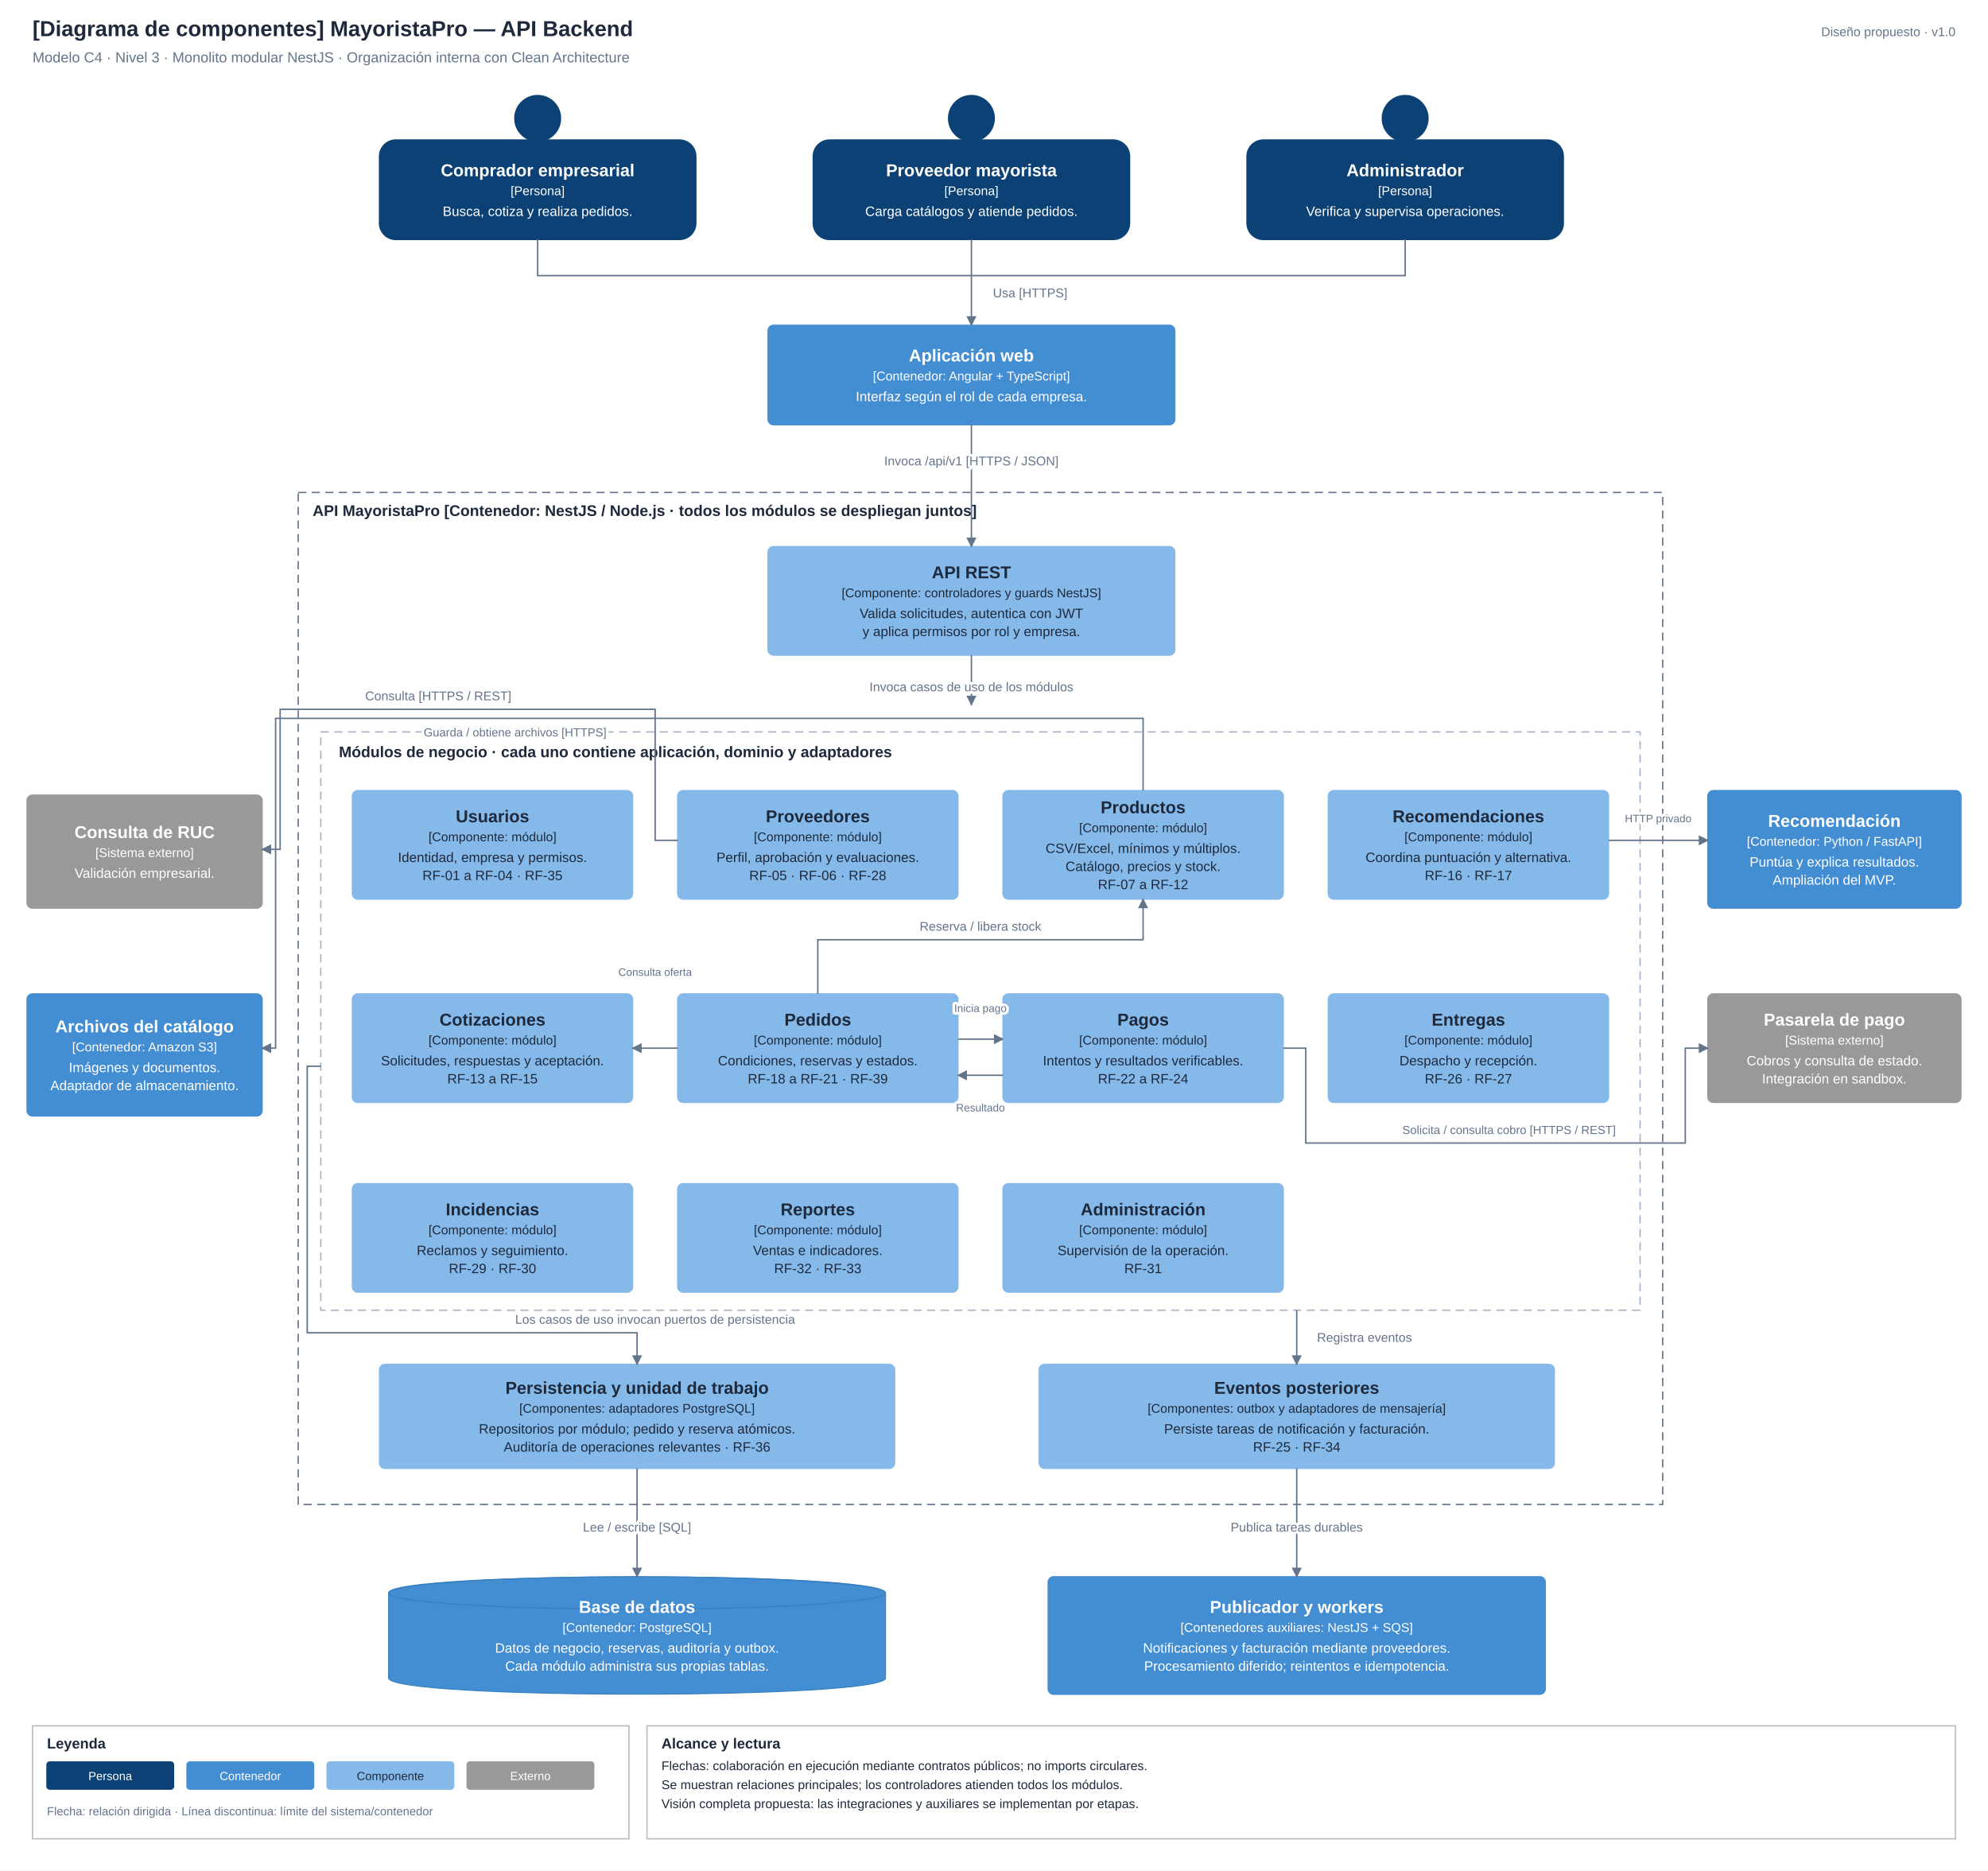
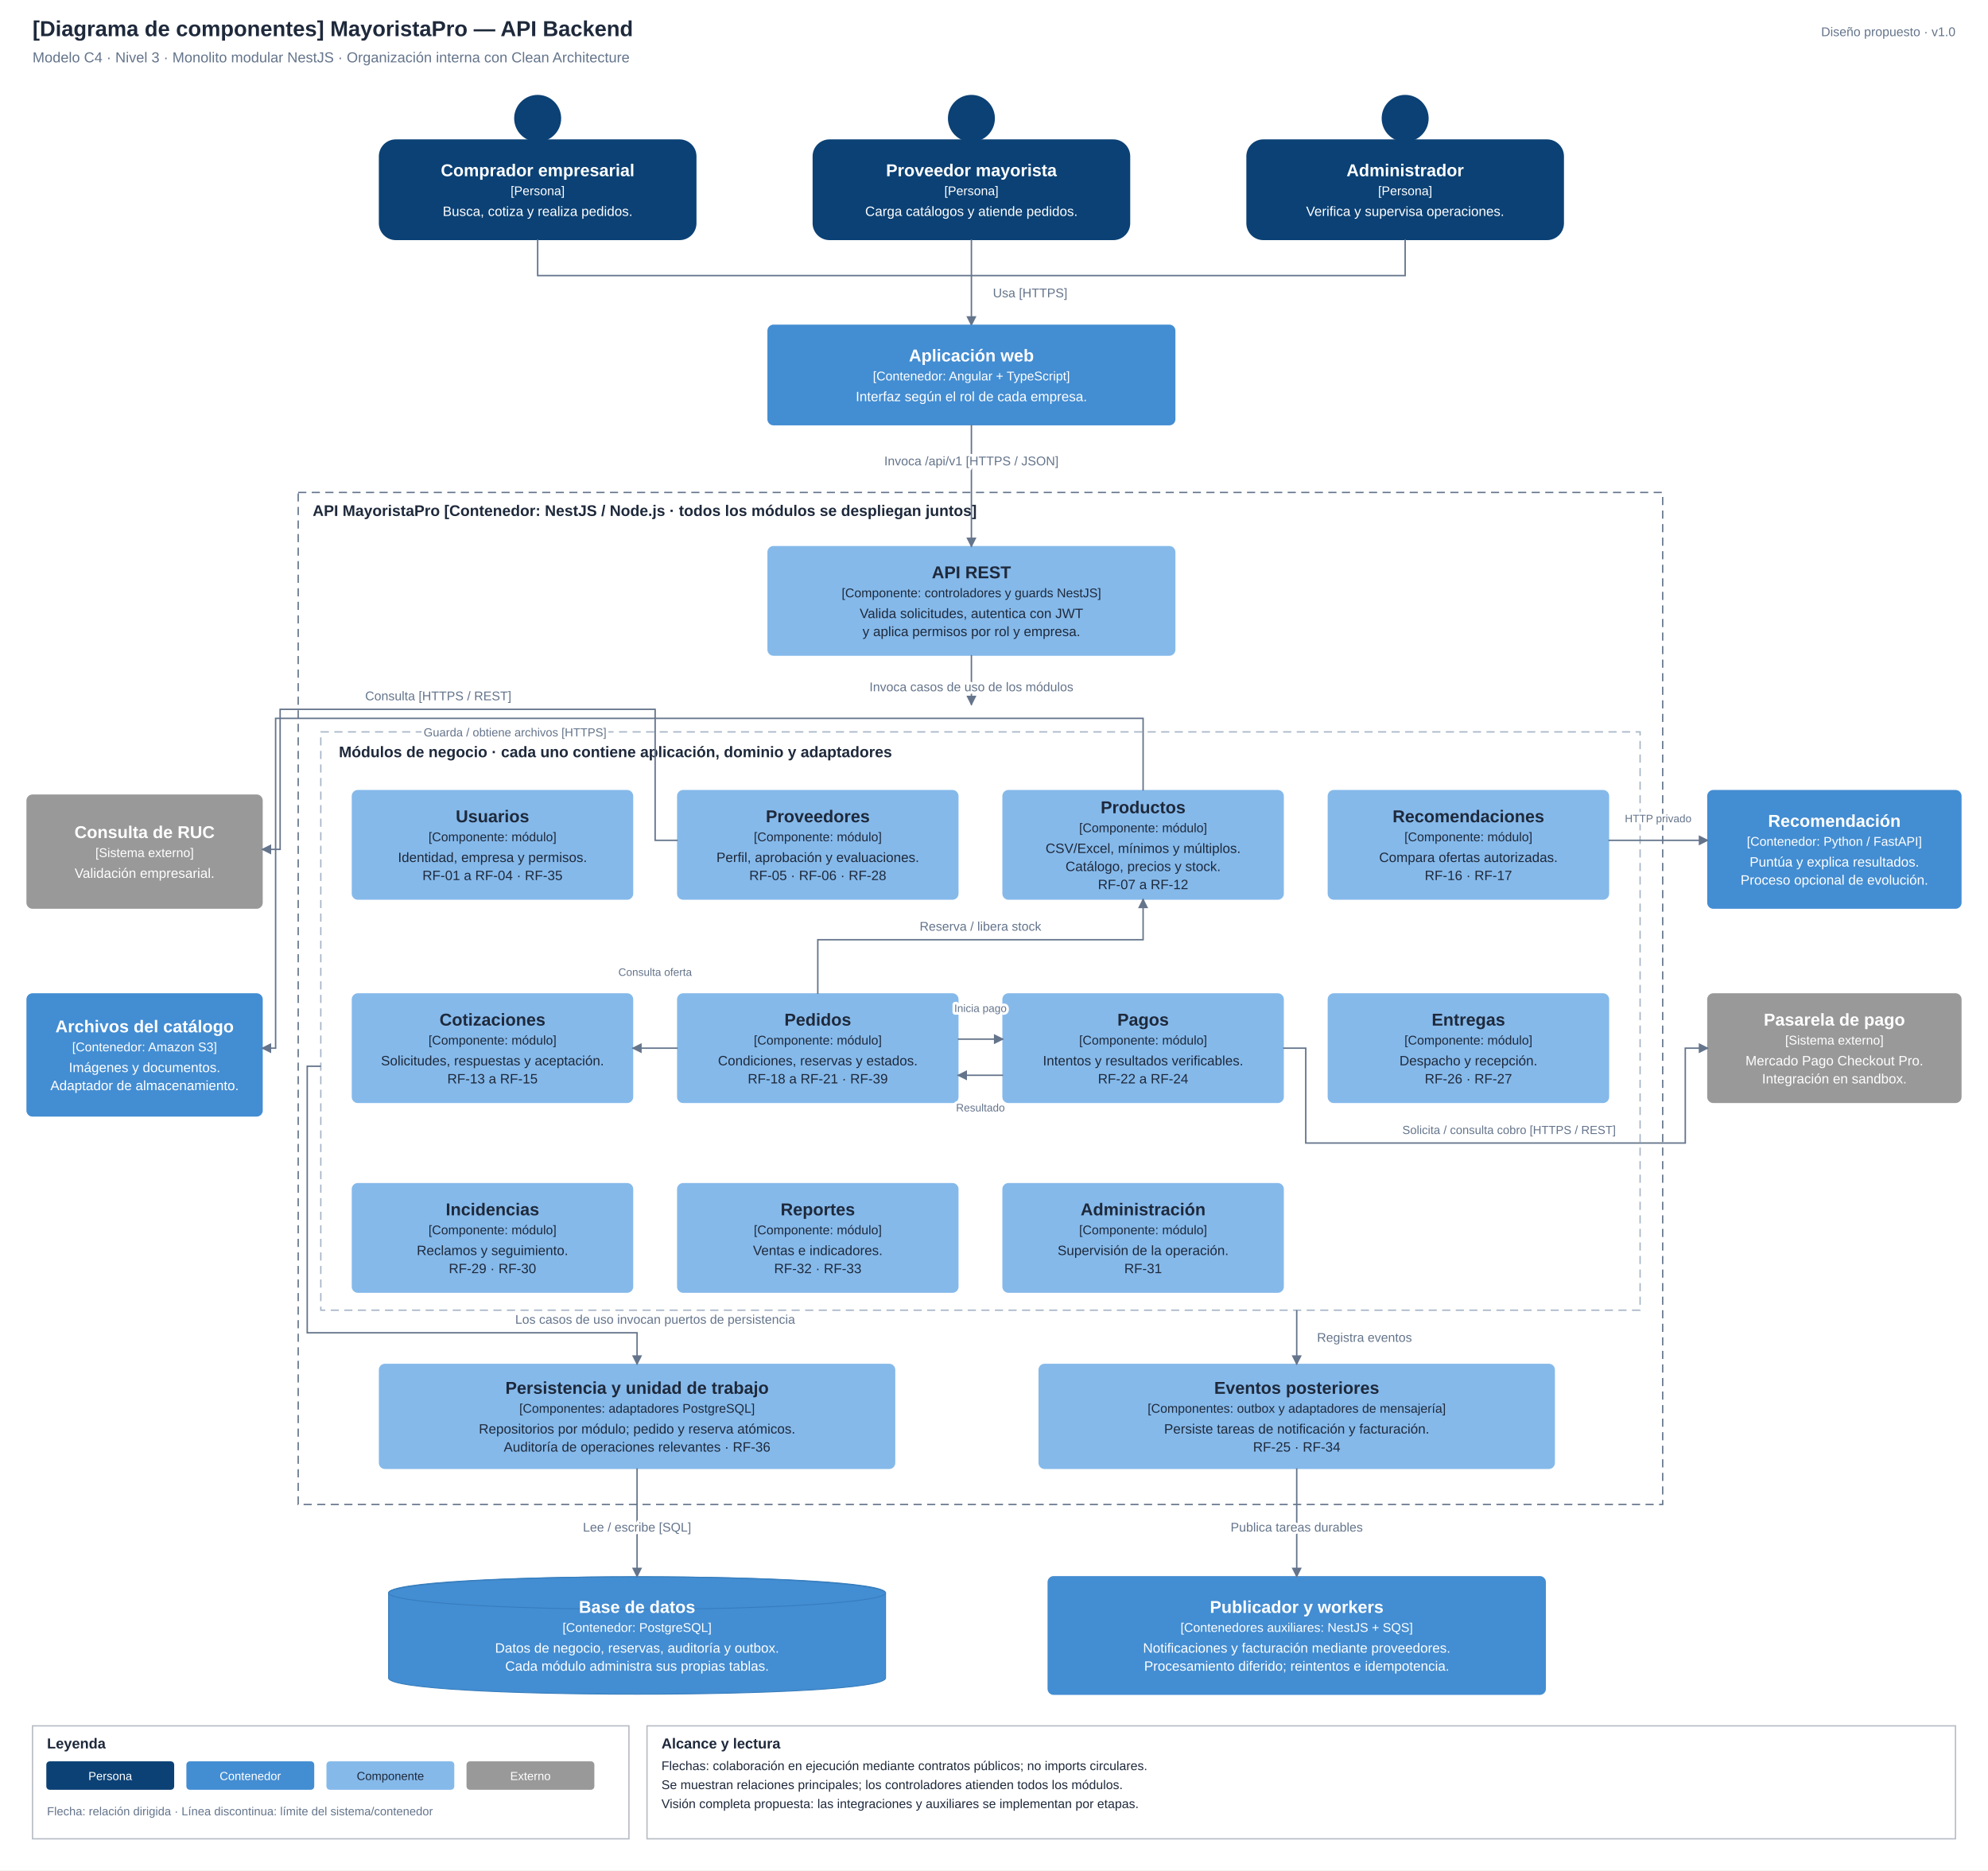
<svg xmlns="http://www.w3.org/2000/svg" width="2200" height="2070" viewBox="0 0 2200 2070" font-family="Segoe UI,Arial,sans-serif" role="img" aria-labelledby="title desc">
  <defs>
    <marker id="arrow" viewBox="0 0 10 10" refX="9" refY="5" markerWidth="7" markerHeight="7" orient="auto">
      <path d="M0 0 L10 5 L0 10" fill="#64748B" />
    </marker>
    <marker id="open" viewBox="0 0 10 10" refX="9" refY="5" markerWidth="8" markerHeight="8" orient="auto">
      <path d="M0 0 L9 5 L0 10" fill="none" stroke="#475569" stroke-width="1.4" />
    </marker>
    <marker id="triangle" viewBox="0 0 12 12" refX="11" refY="6" markerWidth="11" markerHeight="11" orient="auto">
      <path d="M0 0 L11 6 L0 12 Z" fill="white" stroke="#475569" />
    </marker>
    <marker id="diamond" viewBox="0 0 16 10" refX="1" refY="5" markerWidth="14" markerHeight="9" orient="auto">
      <path d="M1 5 L8 1 L15 5 L8 9 Z" fill="#475569" />
    </marker>
  </defs>
  <rect width="100%" height="100%" fill="white" />
  <text x="36" y="40" font-size="24" fill="#1E293B" font-weight="700" text-anchor="start">[Diagrama de componentes] MayoristaPro — API Backend</text>
  <text x="36" y="69" font-size="16" fill="#64748B" font-weight="400" text-anchor="start">Modelo C4 · Nivel 3 · Monolito modular NestJS · Organización interna con Clean Architecture</text>
  <text x="2164" y="40" font-size="14" fill="#64748B" font-weight="400" text-anchor="end">Diseño propuesto · v1.0</text>
  <circle cx="595.0" cy="131" r="26" fill="#0B4175" />
  <rect x="420" y="155" width="350" height="110" rx="18" fill="#0B4175" stroke="#0B4175" stroke-width="1.5" />
  <text x="595.0" y="195.0" font-size="19" fill="white" font-weight="700" text-anchor="middle">Comprador empresarial</text>
  <text x="595.0" y="216.0" font-size="14" fill="white" font-weight="400" text-anchor="middle">[Persona]</text>
  <text x="595.0" y="239.0" font-size="15" fill="white" font-weight="400" text-anchor="middle">Busca, cotiza y realiza pedidos.</text>
  <circle cx="1075.0" cy="131" r="26" fill="#0B4175" />
  <rect x="900" y="155" width="350" height="110" rx="18" fill="#0B4175" stroke="#0B4175" stroke-width="1.5" />
  <text x="1075.0" y="195.0" font-size="19" fill="white" font-weight="700" text-anchor="middle">Proveedor mayorista</text>
  <text x="1075.0" y="216.0" font-size="14" fill="white" font-weight="400" text-anchor="middle">[Persona]</text>
  <text x="1075.0" y="239.0" font-size="15" fill="white" font-weight="400" text-anchor="middle">Carga catálogos y atiende pedidos.</text>
  <circle cx="1555.0" cy="131" r="26" fill="#0B4175" />
  <rect x="1380" y="155" width="350" height="110" rx="18" fill="#0B4175" stroke="#0B4175" stroke-width="1.5" />
  <text x="1555.0" y="195.0" font-size="19" fill="white" font-weight="700" text-anchor="middle">Administrador</text>
  <text x="1555.0" y="216.0" font-size="14" fill="white" font-weight="400" text-anchor="middle">[Persona]</text>
  <text x="1555.0" y="239.0" font-size="15" fill="white" font-weight="400" text-anchor="middle">Verifica y supervisa operaciones.</text>
  <path d="M595,265 L595,305 L1555,305 L1555,265" fill="none" stroke="#64748B" stroke-width="1.6" />
  <path d="M1075,265 L1075,360" fill="none" stroke="#64748B" stroke-width="1.6" marker-end="url(#arrow)" />
  <text x="1140" y="329" font-size="14" fill="#64748B" font-weight="400" text-anchor="middle" paint-order="stroke" stroke="white" stroke-width="6" stroke-linejoin="round">Usa [HTTPS]</text>
  <rect x="850" y="360" width="450" height="110" rx="6" fill="#438DD2" stroke="#438DD2" stroke-width="1.5" />
  <text x="1075.0" y="400.0" font-size="19" fill="white" font-weight="700" text-anchor="middle">Aplicación web</text>
  <text x="1075.0" y="421.0" font-size="14" fill="white" font-weight="400" text-anchor="middle">[Contenedor: Angular + TypeScript]</text>
  <text x="1075.0" y="444.0" font-size="15" fill="white" font-weight="400" text-anchor="middle">Interfaz según el rol de cada empresa.</text>
  <rect x="330" y="545" width="1510" height="1120" rx="0" fill="none" stroke="#64748B" stroke-width="1.5" stroke-dasharray="9 6" />
  <text x="346" y="571" font-size="17" fill="#1E293B" font-weight="700" text-anchor="start">API MayoristaPro [Contenedor: NestJS / Node.js · todos los módulos se despliegan juntos]</text>
  <rect x="850" y="605" width="450" height="120" rx="6" fill="#85B9EA" stroke="#85B9EA" stroke-width="1.5" />
  <text x="1075.0" y="640.0" font-size="19" fill="#1E293B" font-weight="700" text-anchor="middle">API REST</text>
  <text x="1075.0" y="661.0" font-size="14" fill="#1E293B" font-weight="400" text-anchor="middle">[Componente: controladores y guards NestJS]</text>
  <text x="1075.0" y="684.0" font-size="15" fill="#1E293B" font-weight="400" text-anchor="middle">Valida solicitudes, autentica con JWT</text>
  <text x="1075.0" y="704.0" font-size="15" fill="#1E293B" font-weight="400" text-anchor="middle">y aplica permisos por rol y empresa.</text>
  <path d="M1075,470 L1075,605" fill="none" stroke="#64748B" stroke-width="1.6" marker-end="url(#arrow)" />
  <text x="1075" y="515" font-size="14" fill="#64748B" font-weight="400" text-anchor="middle" paint-order="stroke" stroke="white" stroke-width="6" stroke-linejoin="round">Invoca /api/v1 [HTTPS / JSON]</text>
  <rect x="355" y="810" width="1460" height="640" rx="0" fill="none" stroke="#A6B4C6" stroke-width="1.5" stroke-dasharray="9 6" />
  <text x="375" y="838" font-size="17" fill="#1E293B" font-weight="700" text-anchor="start">Módulos de negocio · cada uno contiene aplicación, dominio y adaptadores</text>
  <rect x="390" y="875" width="310" height="120" rx="6" fill="#85B9EA" stroke="#85B9EA" stroke-width="1.5" />
  <text x="545.0" y="910.0" font-size="19" fill="#1E293B" font-weight="700" text-anchor="middle">Usuarios</text>
  <text x="545.0" y="931.0" font-size="14" fill="#1E293B" font-weight="400" text-anchor="middle">[Componente: módulo]</text>
  <text x="545.0" y="954.0" font-size="15" fill="#1E293B" font-weight="400" text-anchor="middle">Identidad, empresa y permisos.</text>
  <text x="545.0" y="974.0" font-size="15" fill="#1E293B" font-weight="400" text-anchor="middle">RF-01 a RF-04 · RF-35</text>
  <rect x="750" y="875" width="310" height="120" rx="6" fill="#85B9EA" stroke="#85B9EA" stroke-width="1.5" />
  <text x="905.0" y="910.0" font-size="19" fill="#1E293B" font-weight="700" text-anchor="middle">Proveedores</text>
  <text x="905.0" y="931.0" font-size="14" fill="#1E293B" font-weight="400" text-anchor="middle">[Componente: módulo]</text>
  <text x="905.0" y="954.0" font-size="15" fill="#1E293B" font-weight="400" text-anchor="middle">Perfil, aprobación y evaluaciones.</text>
  <text x="905.0" y="974.0" font-size="15" fill="#1E293B" font-weight="400" text-anchor="middle">RF-05 · RF-06 · RF-28</text>
  <rect x="1110" y="875" width="310" height="120" rx="6" fill="#85B9EA" stroke="#85B9EA" stroke-width="1.5" />
  <text x="1265.0" y="900.0" font-size="19" fill="#1E293B" font-weight="700" text-anchor="middle">Productos</text>
  <text x="1265.0" y="921.0" font-size="14" fill="#1E293B" font-weight="400" text-anchor="middle">[Componente: módulo]</text>
  <text x="1265.0" y="944.0" font-size="15" fill="#1E293B" font-weight="400" text-anchor="middle">CSV/Excel, mínimos y múltiplos.</text>
  <text x="1265.0" y="964.0" font-size="15" fill="#1E293B" font-weight="400" text-anchor="middle">Catálogo, precios y stock.</text>
  <text x="1265.0" y="984.0" font-size="15" fill="#1E293B" font-weight="400" text-anchor="middle">RF-07 a RF-12</text>
  <rect x="1470" y="875" width="310" height="120" rx="6" fill="#85B9EA" stroke="#85B9EA" stroke-width="1.5" />
  <text x="1625.0" y="910.0" font-size="19" fill="#1E293B" font-weight="700" text-anchor="middle">Recomendaciones</text>
  <text x="1625.0" y="931.0" font-size="14" fill="#1E293B" font-weight="400" text-anchor="middle">[Componente: módulo]</text>
-   <text x="1625.0" y="954.0" font-size="15" fill="#1E293B" font-weight="400" text-anchor="middle">Coordina puntuación y alternativa.</text>
+   <text x="1625.0" y="954.0" font-size="15" fill="#1E293B" font-weight="400" text-anchor="middle">Compara ofertas autorizadas.</text>
  <text x="1625.0" y="974.0" font-size="15" fill="#1E293B" font-weight="400" text-anchor="middle">RF-16 · RF-17</text>
  <rect x="390" y="1100" width="310" height="120" rx="6" fill="#85B9EA" stroke="#85B9EA" stroke-width="1.5" />
  <text x="545.0" y="1135.0" font-size="19" fill="#1E293B" font-weight="700" text-anchor="middle">Cotizaciones</text>
  <text x="545.0" y="1156.0" font-size="14" fill="#1E293B" font-weight="400" text-anchor="middle">[Componente: módulo]</text>
  <text x="545.0" y="1179.0" font-size="15" fill="#1E293B" font-weight="400" text-anchor="middle">Solicitudes, respuestas y aceptación.</text>
  <text x="545.0" y="1199.0" font-size="15" fill="#1E293B" font-weight="400" text-anchor="middle">RF-13 a RF-15</text>
  <rect x="750" y="1100" width="310" height="120" rx="6" fill="#85B9EA" stroke="#85B9EA" stroke-width="1.5" />
  <text x="905.0" y="1135.0" font-size="19" fill="#1E293B" font-weight="700" text-anchor="middle">Pedidos</text>
  <text x="905.0" y="1156.0" font-size="14" fill="#1E293B" font-weight="400" text-anchor="middle">[Componente: módulo]</text>
  <text x="905.0" y="1179.0" font-size="15" fill="#1E293B" font-weight="400" text-anchor="middle">Condiciones, reservas y estados.</text>
  <text x="905.0" y="1199.0" font-size="15" fill="#1E293B" font-weight="400" text-anchor="middle">RF-18 a RF-21 · RF-39</text>
  <rect x="1110" y="1100" width="310" height="120" rx="6" fill="#85B9EA" stroke="#85B9EA" stroke-width="1.5" />
  <text x="1265.0" y="1135.0" font-size="19" fill="#1E293B" font-weight="700" text-anchor="middle">Pagos</text>
  <text x="1265.0" y="1156.0" font-size="14" fill="#1E293B" font-weight="400" text-anchor="middle">[Componente: módulo]</text>
  <text x="1265.0" y="1179.0" font-size="15" fill="#1E293B" font-weight="400" text-anchor="middle">Intentos y resultados verificables.</text>
  <text x="1265.0" y="1199.0" font-size="15" fill="#1E293B" font-weight="400" text-anchor="middle">RF-22 a RF-24</text>
  <rect x="1470" y="1100" width="310" height="120" rx="6" fill="#85B9EA" stroke="#85B9EA" stroke-width="1.5" />
  <text x="1625.0" y="1135.0" font-size="19" fill="#1E293B" font-weight="700" text-anchor="middle">Entregas</text>
  <text x="1625.0" y="1156.0" font-size="14" fill="#1E293B" font-weight="400" text-anchor="middle">[Componente: módulo]</text>
  <text x="1625.0" y="1179.0" font-size="15" fill="#1E293B" font-weight="400" text-anchor="middle">Despacho y recepción.</text>
  <text x="1625.0" y="1199.0" font-size="15" fill="#1E293B" font-weight="400" text-anchor="middle">RF-26 · RF-27</text>
  <rect x="390" y="1310" width="310" height="120" rx="6" fill="#85B9EA" stroke="#85B9EA" stroke-width="1.5" />
  <text x="545.0" y="1345.0" font-size="19" fill="#1E293B" font-weight="700" text-anchor="middle">Incidencias</text>
  <text x="545.0" y="1366.0" font-size="14" fill="#1E293B" font-weight="400" text-anchor="middle">[Componente: módulo]</text>
  <text x="545.0" y="1389.0" font-size="15" fill="#1E293B" font-weight="400" text-anchor="middle">Reclamos y seguimiento.</text>
  <text x="545.0" y="1409.0" font-size="15" fill="#1E293B" font-weight="400" text-anchor="middle">RF-29 · RF-30</text>
  <rect x="750" y="1310" width="310" height="120" rx="6" fill="#85B9EA" stroke="#85B9EA" stroke-width="1.5" />
  <text x="905.0" y="1345.0" font-size="19" fill="#1E293B" font-weight="700" text-anchor="middle">Reportes</text>
  <text x="905.0" y="1366.0" font-size="14" fill="#1E293B" font-weight="400" text-anchor="middle">[Componente: módulo]</text>
  <text x="905.0" y="1389.0" font-size="15" fill="#1E293B" font-weight="400" text-anchor="middle">Ventas e indicadores.</text>
  <text x="905.0" y="1409.0" font-size="15" fill="#1E293B" font-weight="400" text-anchor="middle">RF-32 · RF-33</text>
  <rect x="1110" y="1310" width="310" height="120" rx="6" fill="#85B9EA" stroke="#85B9EA" stroke-width="1.5" />
  <text x="1265.0" y="1345.0" font-size="19" fill="#1E293B" font-weight="700" text-anchor="middle">Administración</text>
  <text x="1265.0" y="1366.0" font-size="14" fill="#1E293B" font-weight="400" text-anchor="middle">[Componente: módulo]</text>
  <text x="1265.0" y="1389.0" font-size="15" fill="#1E293B" font-weight="400" text-anchor="middle">Supervisión de la operación.</text>
  <text x="1265.0" y="1409.0" font-size="15" fill="#1E293B" font-weight="400" text-anchor="middle">RF-31</text>
  <path d="M1075,725 L1075,780" fill="none" stroke="#64748B" stroke-width="1.6" marker-end="url(#arrow)" />
  <text x="1075" y="765" font-size="14" fill="#64748B" font-weight="400" text-anchor="middle" paint-order="stroke" stroke="white" stroke-width="6" stroke-linejoin="round">Invoca casos de uso de los módulos</text>
  <path d="M905,1100 L905,1040 L1265,1040 L1265,995" fill="none" stroke="#64748B" stroke-width="1.6" marker-end="url(#arrow)" />
  <text x="1085" y="1030" font-size="14" fill="#64748B" font-weight="400" text-anchor="middle" paint-order="stroke" stroke="white" stroke-width="6" stroke-linejoin="round">Reserva / libera stock</text>
  <path d="M750,1160 L700,1160" fill="none" stroke="#64748B" stroke-width="1.6" marker-end="url(#arrow)" />
  <text x="725" y="1080" font-size="12" fill="#64748B" font-weight="400" text-anchor="middle" paint-order="stroke" stroke="white" stroke-width="6" stroke-linejoin="round">Consulta oferta</text>
  <path d="M1060,1150 L1110,1150" fill="none" stroke="#64748B" stroke-width="1.6" marker-end="url(#arrow)" />
  <text x="1085" y="1120" font-size="12" fill="#64748B" font-weight="400" text-anchor="middle" paint-order="stroke" stroke="white" stroke-width="6" stroke-linejoin="round">Inicia pago</text>
  <path d="M1110,1190 L1060,1190" fill="none" stroke="#64748B" stroke-width="1.6" marker-end="url(#arrow)" />
  <text x="1085" y="1230" font-size="12" fill="#64748B" font-weight="400" text-anchor="middle" paint-order="stroke" stroke="white" stroke-width="6" stroke-linejoin="round">Resultado</text>
  <rect x="420" y="1510" width="570" height="115" rx="6" fill="#85B9EA" stroke="#85B9EA" stroke-width="1.5" />
  <text x="705.0" y="1542.5" font-size="19" fill="#1E293B" font-weight="700" text-anchor="middle">Persistencia y unidad de trabajo</text>
  <text x="705.0" y="1563.5" font-size="14" fill="#1E293B" font-weight="400" text-anchor="middle">[Componentes: adaptadores PostgreSQL]</text>
  <text x="705.0" y="1586.5" font-size="15" fill="#1E293B" font-weight="400" text-anchor="middle">Repositorios por módulo; pedido y reserva atómicos.</text>
  <text x="705.0" y="1606.5" font-size="15" fill="#1E293B" font-weight="400" text-anchor="middle">Auditoría de operaciones relevantes · RF-36</text>
  <rect x="1150" y="1510" width="570" height="115" rx="6" fill="#85B9EA" stroke="#85B9EA" stroke-width="1.5" />
  <text x="1435.0" y="1542.5" font-size="19" fill="#1E293B" font-weight="700" text-anchor="middle">Eventos posteriores</text>
  <text x="1435.0" y="1563.5" font-size="14" fill="#1E293B" font-weight="400" text-anchor="middle">[Componentes: outbox y adaptadores de mensajería]</text>
  <text x="1435.0" y="1586.5" font-size="15" fill="#1E293B" font-weight="400" text-anchor="middle">Persiste tareas de notificación y facturación.</text>
  <text x="1435.0" y="1606.5" font-size="15" fill="#1E293B" font-weight="400" text-anchor="middle">RF-25 · RF-34</text>
  <path d="M355,1180 L340,1180 L340,1475 L705,1475 L705,1510" fill="none" stroke="#64748B" stroke-width="1.6" marker-end="url(#arrow)" />
  <text x="725" y="1465" font-size="14" fill="#64748B" font-weight="400" text-anchor="middle" paint-order="stroke" stroke="white" stroke-width="6" stroke-linejoin="round">Los casos de uso invocan puertos de persistencia</text>
  <path d="M1435,1450 L1435,1510" fill="none" stroke="#64748B" stroke-width="1.6" marker-end="url(#arrow)" />
  <text x="1510" y="1485" font-size="14" fill="#64748B" font-weight="400" text-anchor="middle" paint-order="stroke" stroke="white" stroke-width="6" stroke-linejoin="round">Registra eventos</text>
  <rect x="30" y="880" width="260" height="125" rx="6" fill="#999999" stroke="#999999" stroke-width="1.5" />
  <text x="160.0" y="927.5" font-size="19" fill="white" font-weight="700" text-anchor="middle">Consulta de RUC</text>
  <text x="160.0" y="948.5" font-size="14" fill="white" font-weight="400" text-anchor="middle">[Sistema externo]</text>
  <text x="160.0" y="971.5" font-size="15" fill="white" font-weight="400" text-anchor="middle">Validación empresarial.</text>
  <path d="M750,930 L725,930 L725,785 L310,785 L310,940 L290,940" fill="none" stroke="#64748B" stroke-width="1.6" marker-end="url(#arrow)" />
  <text x="485" y="775" font-size="14" fill="#64748B" font-weight="400" text-anchor="middle" paint-order="stroke" stroke="white" stroke-width="6" stroke-linejoin="round">Consulta [HTTPS / REST]</text>
  <rect x="1890" y="875" width="280" height="130" rx="6" fill="#438DD2" stroke="#438DD2" stroke-width="1.5" />
  <text x="2030.0" y="915.0" font-size="19" fill="white" font-weight="700" text-anchor="middle">Recomendación</text>
  <text x="2030.0" y="936.0" font-size="14" fill="white" font-weight="400" text-anchor="middle">[Contenedor: Python / FastAPI]</text>
  <text x="2030.0" y="959.0" font-size="15" fill="white" font-weight="400" text-anchor="middle">Puntúa y explica resultados.</text>
-   <text x="2030.0" y="979.0" font-size="15" fill="white" font-weight="400" text-anchor="middle">Ampliación del MVP.</text>
+   <text x="2030.0" y="979.0" font-size="15" fill="white" font-weight="400" text-anchor="middle">Proceso opcional de evolución.</text>
  <path d="M1780,930 L1890,930" fill="none" stroke="#64748B" stroke-width="1.6" marker-end="url(#arrow)" />
  <text x="1835" y="910" font-size="12" fill="#64748B" font-weight="400" text-anchor="middle" paint-order="stroke" stroke="white" stroke-width="6" stroke-linejoin="round">HTTP privado</text>
  <rect x="1890" y="1100" width="280" height="120" rx="6" fill="#999999" stroke="#999999" stroke-width="1.5" />
  <text x="2030.0" y="1135.0" font-size="19" fill="white" font-weight="700" text-anchor="middle">Pasarela de pago</text>
  <text x="2030.0" y="1156.0" font-size="14" fill="white" font-weight="400" text-anchor="middle">[Sistema externo]</text>
-   <text x="2030.0" y="1179.0" font-size="15" fill="white" font-weight="400" text-anchor="middle">Cobros y consulta de estado.</text>
+   <text x="2030.0" y="1179.0" font-size="15" fill="white" font-weight="400" text-anchor="middle">Mercado Pago Checkout Pro.</text>
  <text x="2030.0" y="1199.0" font-size="15" fill="white" font-weight="400" text-anchor="middle">Integración en sandbox.</text>
  <path d="M1420,1160 L1445,1160 L1445,1265 L1865,1265 L1865,1160 L1890,1160" fill="none" stroke="#64748B" stroke-width="1.6" marker-end="url(#arrow)" />
  <text x="1670" y="1255" font-size="13" fill="#64748B" font-weight="400" text-anchor="middle" paint-order="stroke" stroke="white" stroke-width="6" stroke-linejoin="round">Solicita / consulta cobro [HTTPS / REST]</text>
  <rect x="30" y="1100" width="260" height="135" rx="6" fill="#438DD2" stroke="#438DD2" stroke-width="1.5" />
  <text x="160.0" y="1142.5" font-size="19" fill="white" font-weight="700" text-anchor="middle">Archivos del catálogo</text>
  <text x="160.0" y="1163.5" font-size="14" fill="white" font-weight="400" text-anchor="middle">[Contenedor: Amazon S3]</text>
  <text x="160.0" y="1186.5" font-size="15" fill="white" font-weight="400" text-anchor="middle">Imágenes y documentos.</text>
  <text x="160.0" y="1206.5" font-size="15" fill="white" font-weight="400" text-anchor="middle">Adaptador de almacenamiento.</text>
  <path d="M1265,875 L1265,795 L305,795 L305,1160 L290,1160" fill="none" stroke="#64748B" stroke-width="1.6" marker-end="url(#arrow)" />
  <text x="570" y="815" font-size="13" fill="#64748B" font-weight="400" text-anchor="middle" paint-order="stroke" stroke="white" stroke-width="6" stroke-linejoin="round">Guarda / obtiene archivos [HTTPS]</text>
  <path d="M430,1763 C430,1739 980,1739 980,1763 V1857 C980,1881 430,1881 430,1857 Z" fill="#438DD2" stroke="#367DBD" />
  <ellipse cx="705.0" cy="1763" rx="275.0" ry="18" fill="#438DD2" stroke="#367DBD" />
  <text x="705.0" y="1785.0" font-size="19" fill="white" font-weight="700" text-anchor="middle">Base de datos</text>
  <text x="705.0" y="1806.0" font-size="14" fill="white" font-weight="400" text-anchor="middle">[Contenedor: PostgreSQL]</text>
  <text x="705.0" y="1829.0" font-size="15" fill="white" font-weight="400" text-anchor="middle">Datos de negocio, reservas, auditoría y outbox.</text>
  <text x="705.0" y="1849.0" font-size="15" fill="white" font-weight="400" text-anchor="middle">Cada módulo administra sus propias tablas.</text>
  <path d="M705,1625 L705,1745" fill="none" stroke="#64748B" stroke-width="1.6" marker-end="url(#arrow)" />
  <text x="705" y="1695" font-size="14" fill="#64748B" font-weight="400" text-anchor="middle" paint-order="stroke" stroke="white" stroke-width="6" stroke-linejoin="round">Lee / escribe [SQL]</text>
  <rect x="1160" y="1745" width="550" height="130" rx="6" fill="#438DD2" stroke="#438DD2" stroke-width="1.5" />
  <text x="1435.0" y="1785.0" font-size="19" fill="white" font-weight="700" text-anchor="middle">Publicador y workers</text>
  <text x="1435.0" y="1806.0" font-size="14" fill="white" font-weight="400" text-anchor="middle">[Contenedores auxiliares: NestJS + SQS]</text>
  <text x="1435.0" y="1829.0" font-size="15" fill="white" font-weight="400" text-anchor="middle">Notificaciones y facturación mediante proveedores.</text>
  <text x="1435.0" y="1849.0" font-size="15" fill="white" font-weight="400" text-anchor="middle">Procesamiento diferido; reintentos e idempotencia.</text>
  <path d="M1435,1625 L1435,1745" fill="none" stroke="#64748B" stroke-width="1.6" marker-end="url(#arrow)" />
  <text x="1435" y="1695" font-size="14" fill="#64748B" font-weight="400" text-anchor="middle" paint-order="stroke" stroke="white" stroke-width="6" stroke-linejoin="round">Publica tareas durables</text>
  <rect x="36" y="1910" width="660" height="125" rx="0" fill="white" stroke="#B8BDC5" stroke-width="1.5" />
  <text x="52" y="1935" font-size="16" fill="#1E293B" font-weight="700" text-anchor="start">Leyenda</text>
  <rect x="52" y="1950" width="140" height="30" rx="3" fill="#0B4175" stroke="#0B4175" stroke-width="1.5" />
  <text x="122" y="1970" font-size="13" fill="white" font-weight="400" text-anchor="middle">Persona</text>
  <rect x="207" y="1950" width="140" height="30" rx="3" fill="#438DD2" stroke="#438DD2" stroke-width="1.5" />
  <text x="277" y="1970" font-size="13" fill="white" font-weight="400" text-anchor="middle">Contenedor</text>
  <rect x="362" y="1950" width="140" height="30" rx="3" fill="#85B9EA" stroke="#85B9EA" stroke-width="1.5" />
  <text x="432" y="1970" font-size="13" fill="#1E293B" font-weight="400" text-anchor="middle">Componente</text>
  <rect x="517" y="1950" width="140" height="30" rx="3" fill="#999999" stroke="#999999" stroke-width="1.5" />
  <text x="587" y="1970" font-size="13" fill="white" font-weight="400" text-anchor="middle">Externo</text>
  <text x="52" y="2009" font-size="13" fill="#64748B" font-weight="400" text-anchor="start">Flecha: relación dirigida · Línea discontinua: límite del sistema/contenedor</text>
  <rect x="716" y="1910" width="1448" height="125" rx="0" fill="white" stroke="#B8BDC5" stroke-width="1.5" />
  <text x="732" y="1935" font-size="16" fill="#1E293B" font-weight="700" text-anchor="start">Alcance y lectura</text>
  <text x="732" y="1959" font-size="14" fill="#1E293B" font-weight="400" text-anchor="start">Flechas: colaboración en ejecución mediante contratos públicos; no imports circulares.</text>
  <text x="732" y="1980" font-size="14" fill="#1E293B" font-weight="400" text-anchor="start">Se muestran relaciones principales; los controladores atienden todos los módulos.</text>
  <text x="732" y="2001" font-size="14" fill="#1E293B" font-weight="400" text-anchor="start">Visión completa propuesta: las integraciones y auxiliares se implementan por etapas.</text>
</svg>
